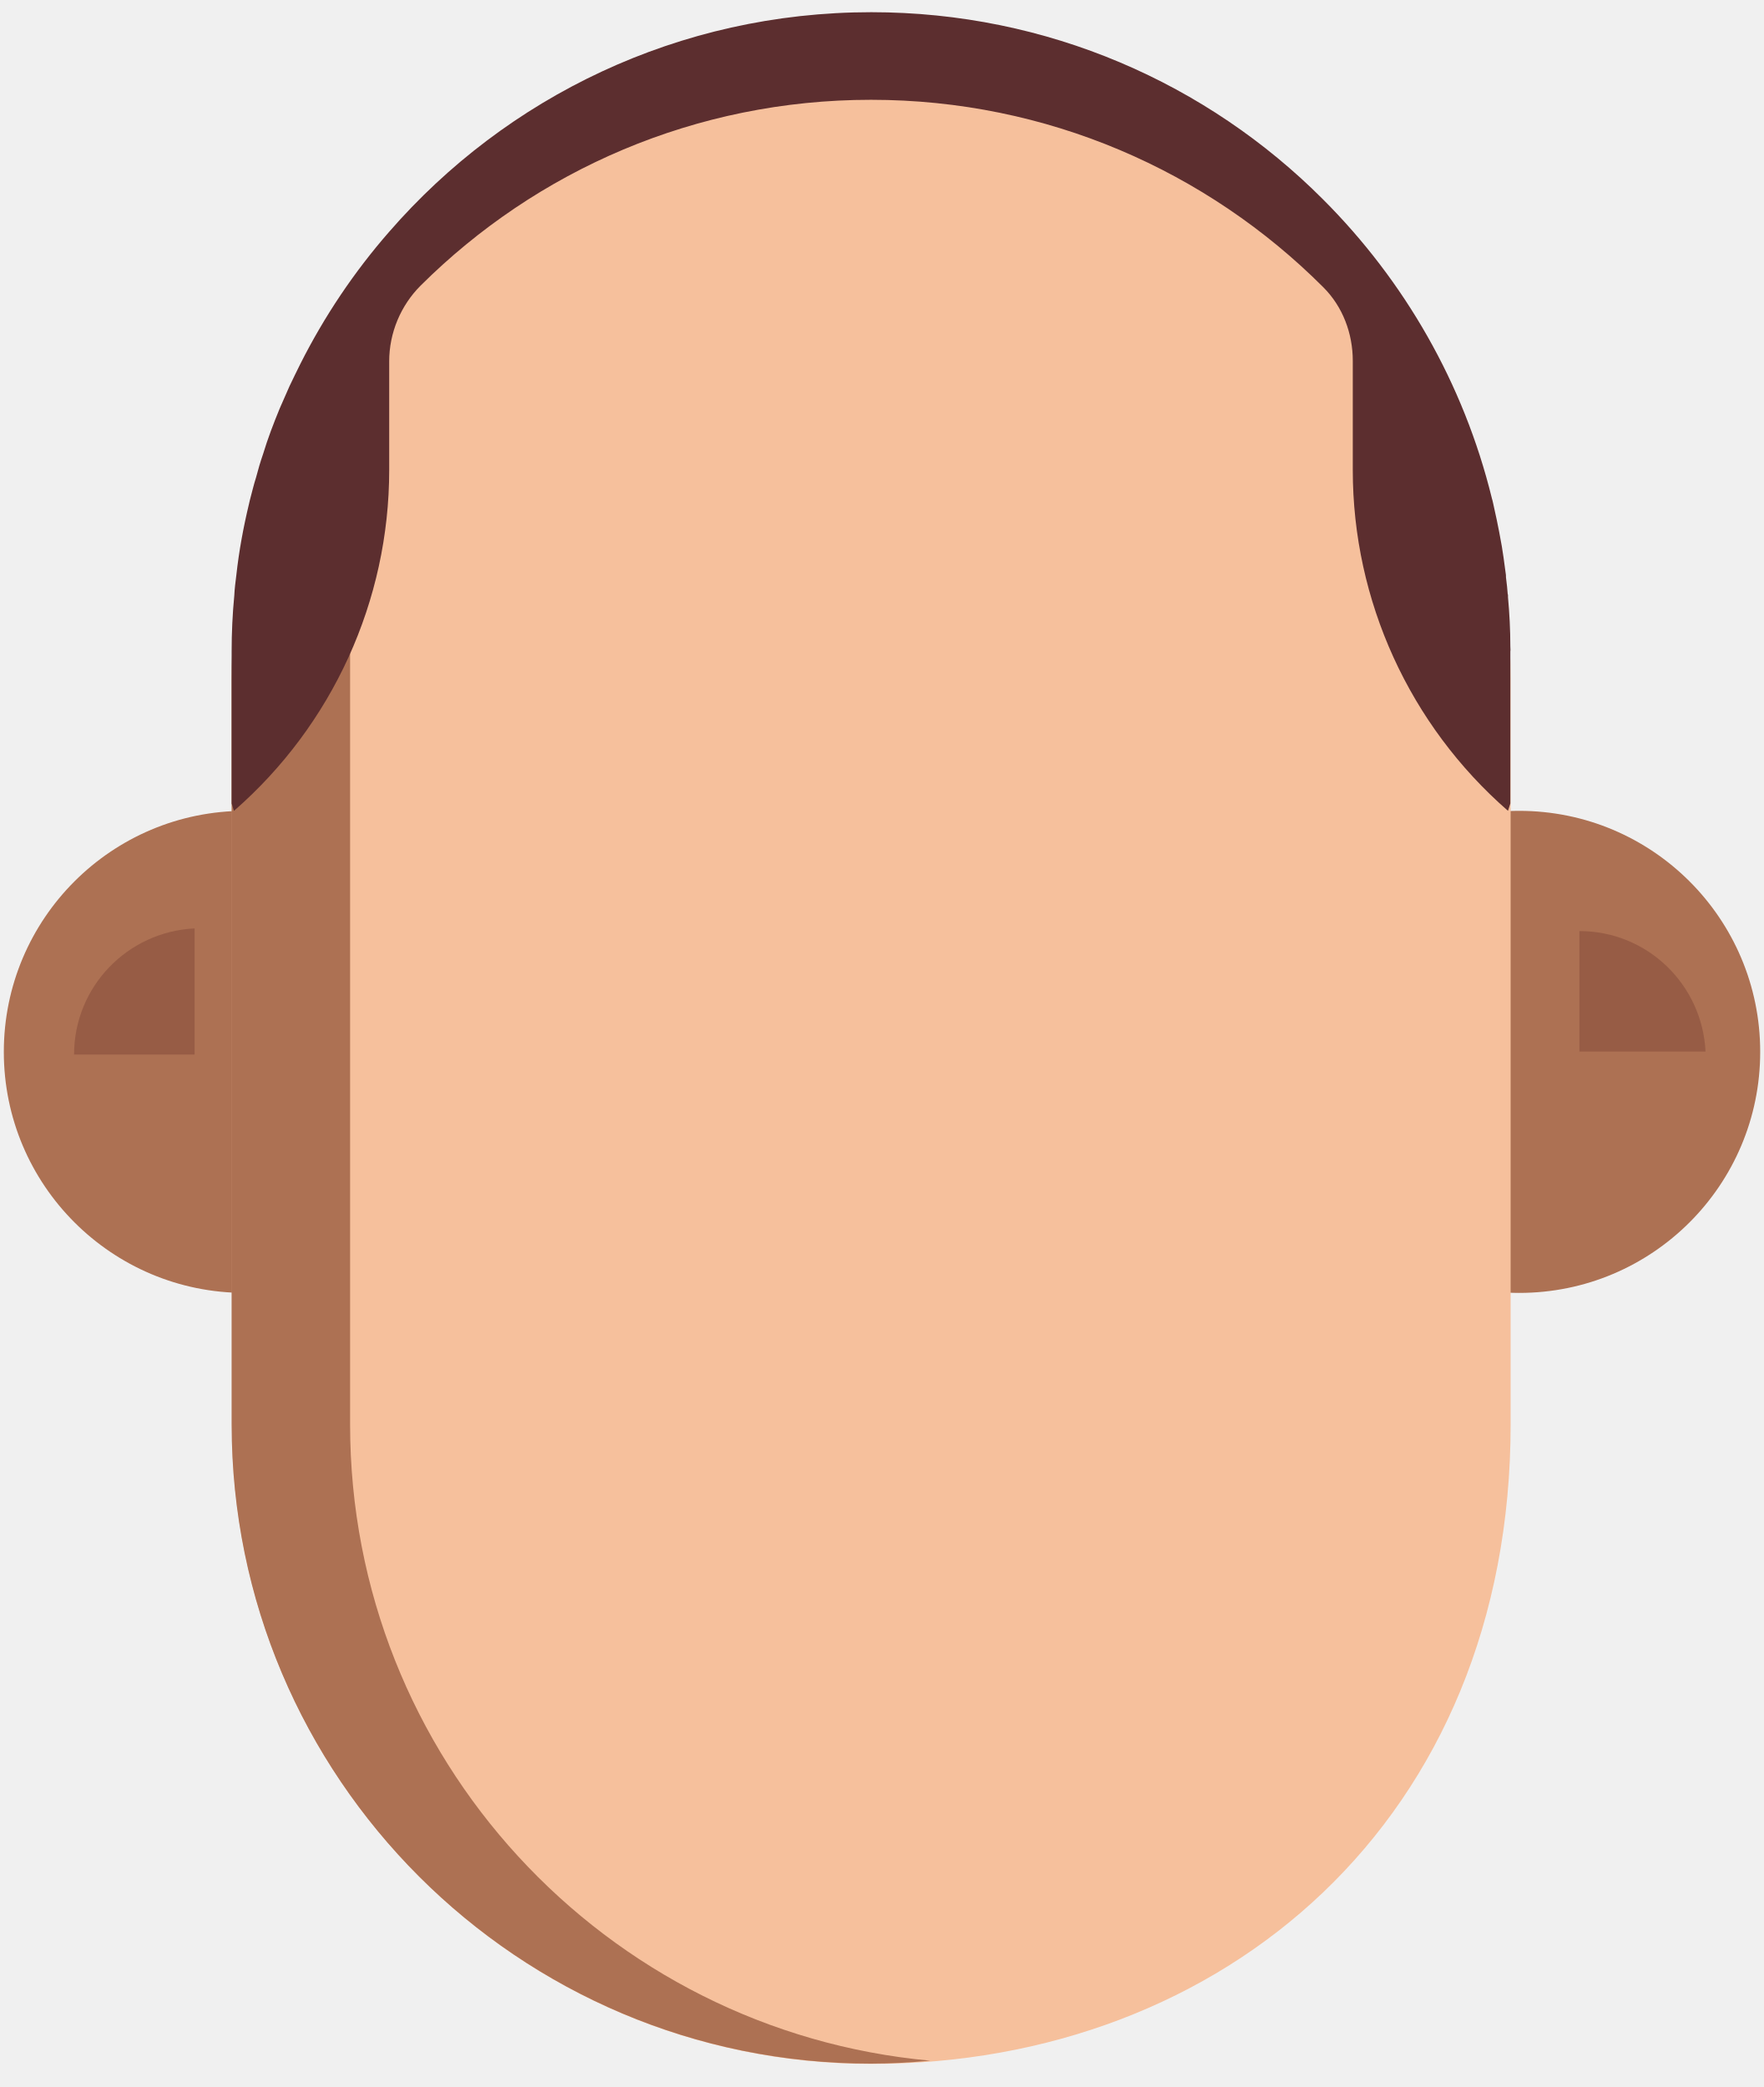
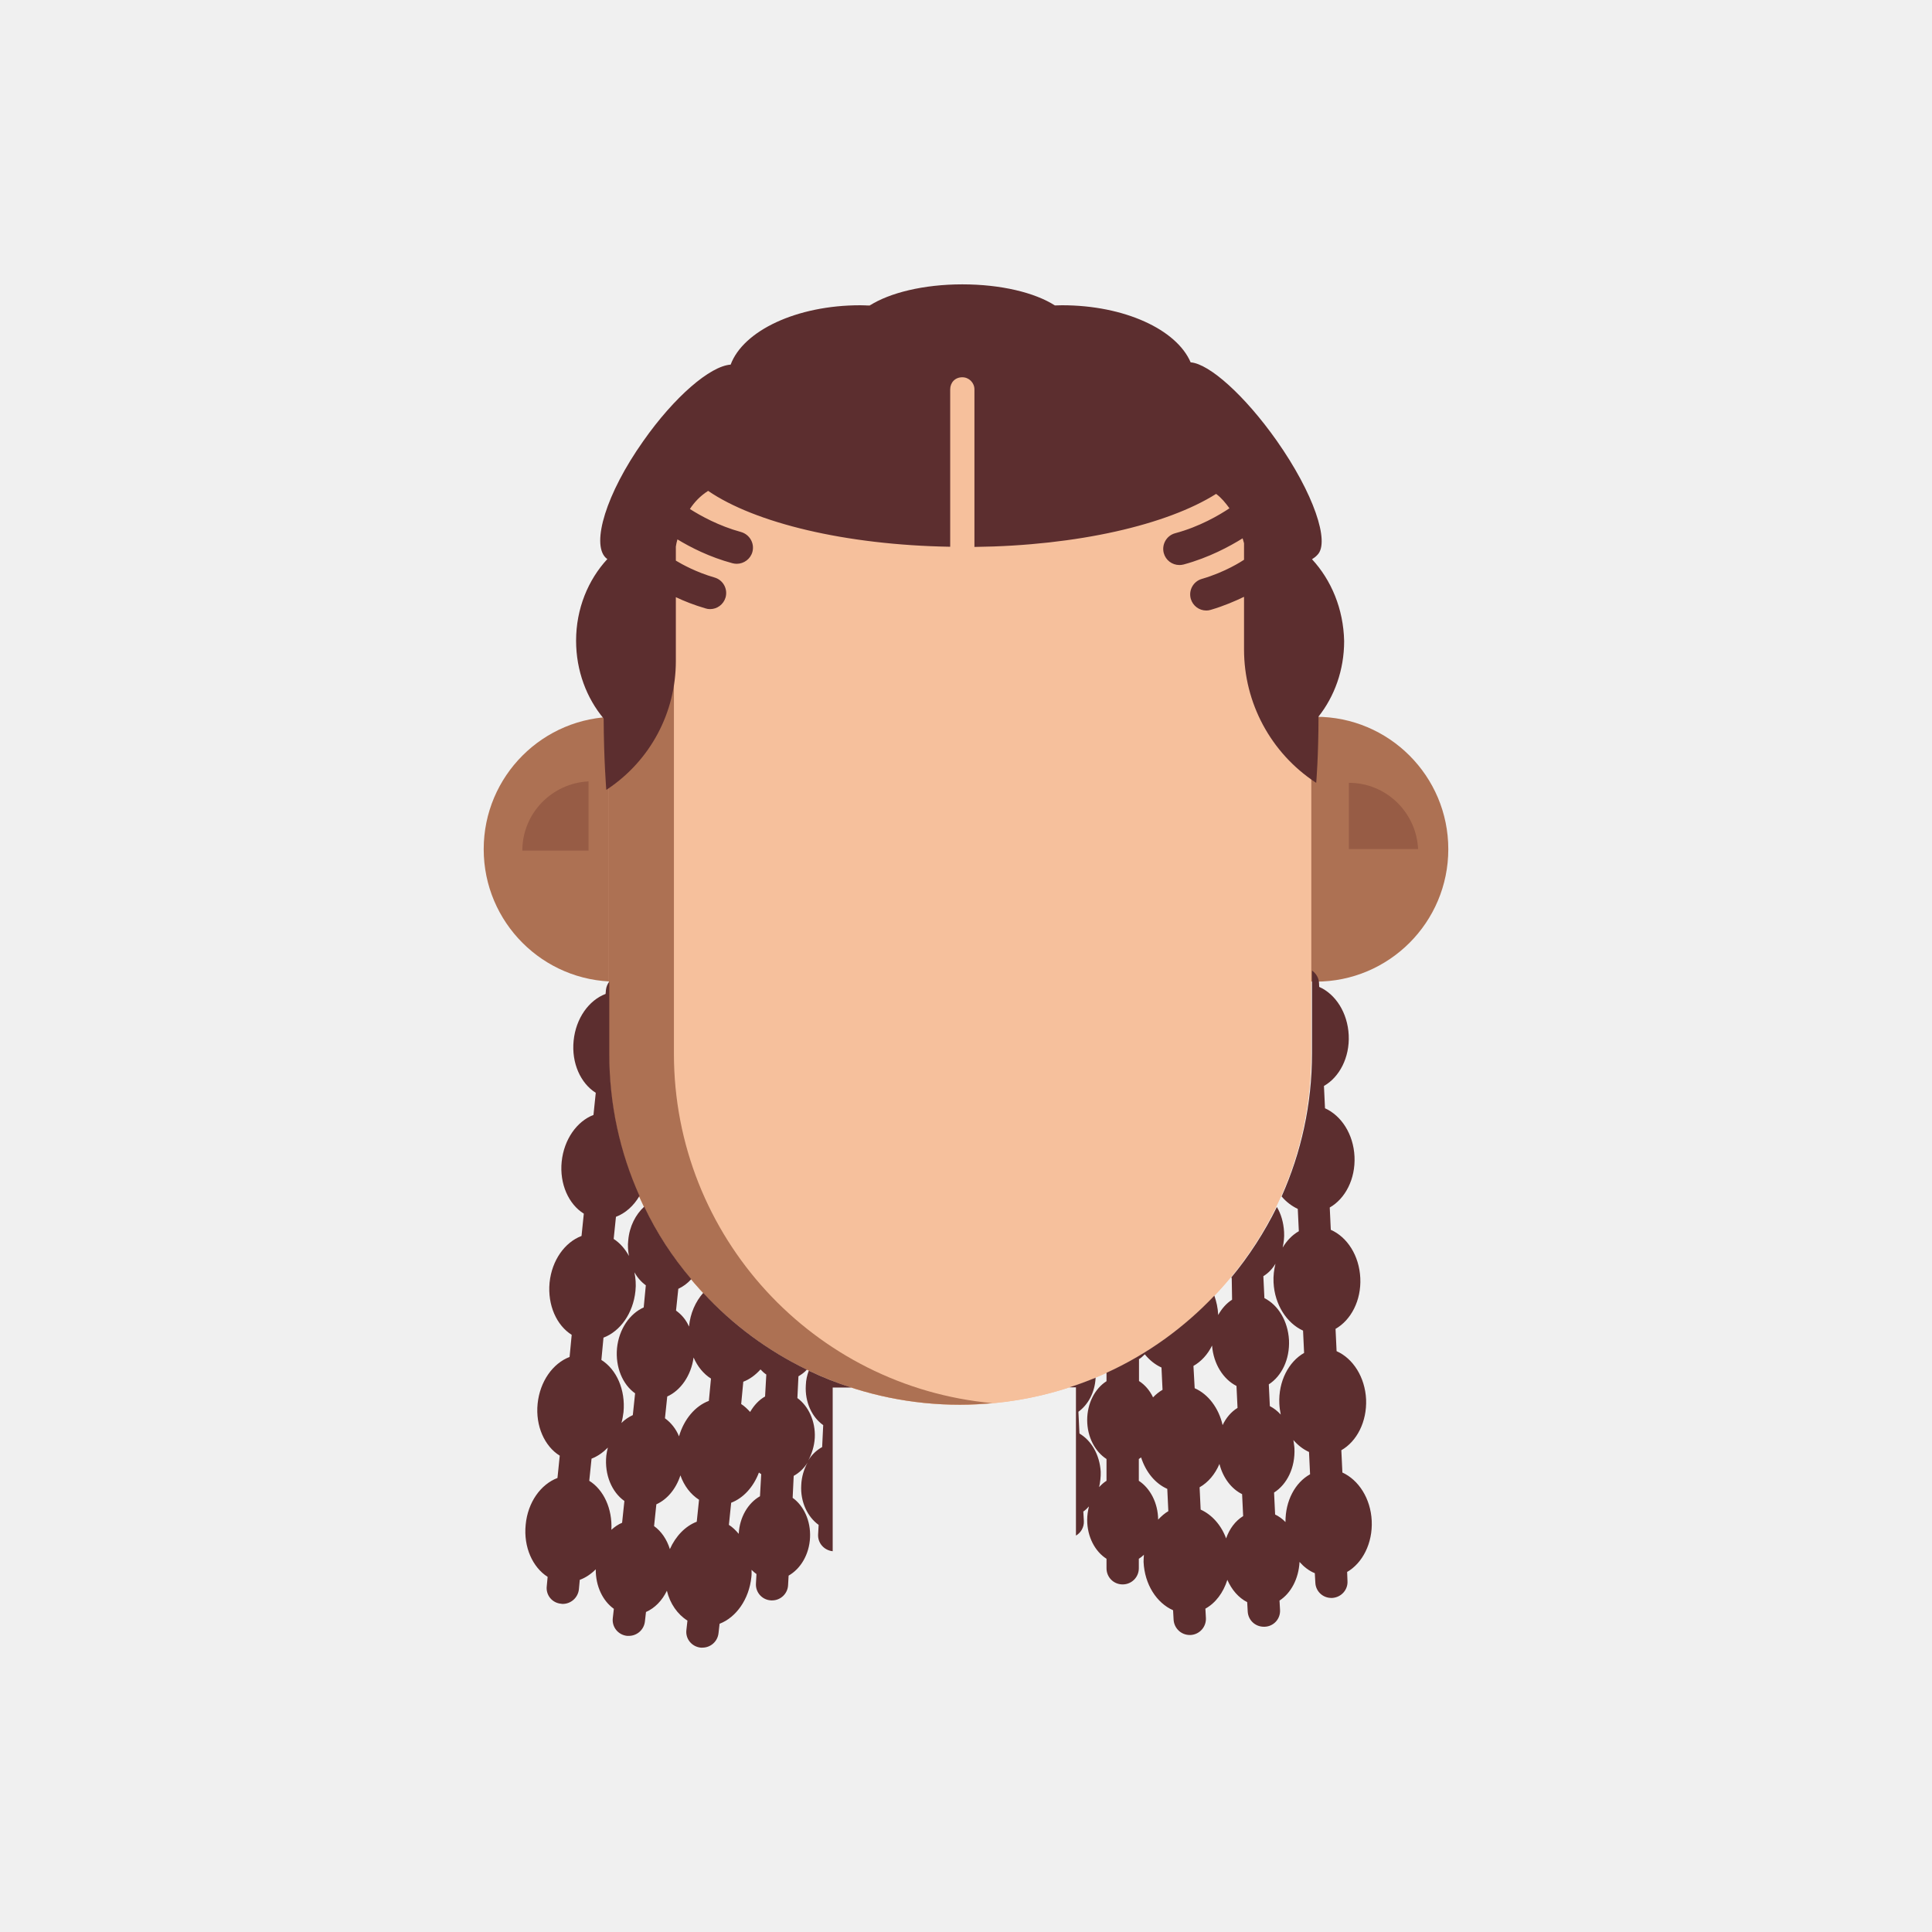
- <svg xmlns="http://www.w3.org/2000/svg" width="60" height="71" viewBox="0 0 60 71" fill="none">
-   <g id="hair-5" clip-path="url(#clip0_215_100)">
-     <g id="Group">
-       <g id="face">
-         <g id="Group_2">
-           <g id="Group_3">
-             <g id="Group_4">
-               <path id="Vector" d="M8.33 43.985C12.859 43.985 16.53 40.314 16.53 35.785C16.53 31.256 12.859 27.585 8.33 27.585C3.801 27.585 0.13 31.256 0.13 35.785C0.13 40.314 3.801 43.985 8.33 43.985Z" fill="#AD7153" />
-               <g id="Group_5">
-                 <g id="Group_6">
-                   <path id="Vector_2" d="M6.62 31.585C4.34 31.695 2.52 33.565 2.52 35.875H6.62V31.585Z" fill="#975C45" />
-                 </g>
-               </g>
-             </g>
-             <g id="Group_7">
-               <path id="Vector_3" d="M51.68 43.985C56.209 43.985 59.88 40.314 59.88 35.785C59.88 31.256 56.209 27.585 51.68 27.585C47.151 27.585 43.48 31.256 43.48 35.785C43.48 40.314 47.151 43.985 51.68 43.985Z" fill="#AD7153" />
-               <g id="Group_8">
-                 <path id="Vector_4" d="M58.02 35.775C57.91 33.495 56.04 31.675 53.73 31.675V35.775H58.02Z" fill="#975C45" />
-               </g>
-             </g>
-           </g>
-           <g id="Group_9">
-             <path id="Vector_5" d="M29.64 70.215C17.63 70.215 7.89 60.475 7.89 48.465V23.105C7.89 11.095 17.63 1.355 29.64 1.355C41.65 1.355 51.39 11.095 51.39 23.105V48.455C51.39 61.885 41.65 70.215 29.64 70.215Z" fill="#F6C09C" />
-             <path id="Vector_6" d="M11.91 48.465V10.525C9.38 14.075 7.88 18.415 7.88 23.105V48.455C7.88 60.465 17.62 70.205 29.63 70.205C30.31 70.205 30.98 70.165 31.65 70.105C20.58 69.095 11.91 59.795 11.91 48.465Z" fill="#AD7153" />
-           </g>
-         </g>
-       </g>
-       <path id="Vector_7" d="M51.38 21.995C51.38 21.425 51.35 20.865 51.3 20.315C51.3 20.295 51.3 20.285 51.3 20.265C51.3 20.245 51.3 20.225 51.29 20.205C51.28 20.045 51.26 19.875 51.24 19.715C51.23 19.665 51.23 19.615 51.23 19.565C51.22 19.495 51.21 19.415 51.2 19.345C51.17 19.095 51.13 18.835 51.09 18.585C51.06 18.425 51.03 18.255 51 18.095C50.95 17.825 50.89 17.555 50.83 17.285C50.82 17.235 50.81 17.195 50.8 17.145C50.79 17.095 50.78 17.055 50.77 17.015C50.76 16.995 50.76 16.975 50.75 16.945C49.79 13.035 47.77 9.545 45.01 6.785C41.08 2.845 35.64 0.415 29.64 0.415C23.09 0.415 17.22 3.305 13.24 7.885C12.05 9.245 11.03 10.765 10.21 12.395C10.09 12.635 9.97 12.885 9.85 13.135L9.52 13.885C9.31 14.395 9.11 14.915 8.95 15.445C8.86 15.705 8.78 15.975 8.71 16.245C8.63 16.495 8.57 16.755 8.5 17.015C8.49 17.055 8.48 17.095 8.47 17.145C8.28 17.935 8.13 18.745 8.04 19.565C8.01 19.805 7.98 20.035 7.97 20.265C7.91 20.885 7.88 21.525 7.88 22.165V25.145C7.88 25.115 7.88 25.095 7.88 25.065V27.335L7.96 27.585C11.31 24.665 13.24 20.435 13.24 15.995V12.295C13.24 11.325 13.63 10.395 14.31 9.715C18.24 5.805 23.65 3.395 29.63 3.395C35.63 3.395 41.07 5.825 45.01 9.765L45.02 9.775C45.68 10.435 46.02 11.345 46.02 12.275V15.995C46.02 20.435 47.95 24.665 51.3 27.585L51.38 27.335V22.165C51.39 22.105 51.38 22.055 51.38 21.995Z" fill="#5C2E2F" />
-     </g>
-   </g>
-   <defs>
-     <clipPath id="clip0_215_100">
-       <rect width="59.75" height="69.8" fill="white" transform="translate(0.129883 0.415039)" />
-     </clipPath>
-   </defs>
+ <svg xmlns="http://www.w3.org/2000/svg" width="110" height="110" viewBox="0 0 110 110" fill="none">
+   <path d="M35.08 55.89C39.244 55.89 42.62 52.514 42.62 48.35C42.62 44.186 39.244 40.81 35.08 40.81C30.916 40.81 27.54 44.186 27.54 48.35C27.54 52.514 30.916 55.89 35.08 55.89Z" fill="#AD7153" />
+   <path d="M33.51 44.49C31.42 44.59 29.74 46.31 29.74 48.43H33.51V44.49Z" fill="#975C45" />
+   <path d="M74.92 55.89C79.084 55.89 82.46 52.514 82.46 48.35C82.46 44.186 79.084 40.81 74.92 40.81C70.756 40.81 67.38 44.186 67.38 48.35C67.38 52.514 70.756 55.89 74.92 55.89Z" fill="#AD7153" />
+   <path d="M80.74 48.34C80.64 46.25 78.92 44.57 76.8 44.57V48.34H80.74Z" fill="#975C45" />
+   <path d="M54.66 79.98C43.62 79.98 34.67 71.03 34.67 59.99V36.7C34.67 25.66 43.62 16.71 54.66 16.71C65.7 16.71 74.65 25.66 74.65 36.7V60C74.65 71.04 65.7 79.98 54.66 79.98Z" fill="#F6C09C" />
+   <path d="M54.66 79.98C43.62 79.98 34.67 71.03 34.67 59.99V36.7C34.67 25.66 43.62 16.71 54.66 16.71C65.7 16.71 74.65 25.66 74.65 36.7V60C74.65 71.04 65.7 79.98 54.66 79.98Z" fill="#F6C09C" />
+   <path d="M37.39 67.06L37.26 68.3C37.05 68.4 36.84 68.53 36.66 68.7C36.56 68.5 36.47 68.3 36.38 68.08C36.63 67.66 36.79 67.16 36.85 66.62C36.86 66.58 36.85 66.55 36.86 66.51C37.02 66.74 37.19 66.91 37.39 67.06Z" fill="#F6C09C" />
+   <path d="M46.24 77.59C46.17 77.73 46.09 77.88 46.05 78.04C46.01 78.02 45.97 78 45.93 77.98C46.05 77.87 46.15 77.73 46.24 77.59Z" fill="#F6C09C" />
+   <path d="M38.37 59.99V25.13C36.05 28.4 34.67 32.38 34.67 36.69V59.99C34.67 71.03 43.62 79.98 54.66 79.98C55.29 79.98 55.9 79.94 56.51 79.89C46.34 78.96 38.37 70.41 38.37 59.99Z" fill="#AD7153" />
+   <path d="M46.05 78.04C45.95 78.3 45.89 78.57 45.88 78.87C45.82 79.84 46.24 80.7 46.87 81.14L46.81 82.39C46.5 82.56 46.22 82.82 46.02 83.15C46.22 82.78 46.36 82.35 46.39 81.87C46.44 80.91 46.02 80.05 45.4 79.6L45.46 78.36C45.63 78.26 45.8 78.14 45.94 77.98C43.71 76.9 41.7 75.41 40.04 73.61C39.6 74.11 39.3 74.77 39.23 75.53C39.06 75.14 38.8 74.84 38.49 74.62L38.62 73.38C38.9 73.25 39.14 73.07 39.36 72.83C38.29 71.57 37.39 70.19 36.68 68.7C36.19 69.15 35.84 69.82 35.77 70.61C35.73 70.92 35.76 71.23 35.81 71.51C35.59 71.11 35.3 70.77 34.94 70.54L35.07 69.28C35.6 69.08 36.08 68.66 36.41 68.09C35.3 65.62 34.69 62.88 34.69 59.99V55.89C34.59 56.02 34.52 56.18 34.5 56.36L34.48 56.59C33.53 56.95 32.79 57.97 32.66 59.25C32.53 60.53 33.06 61.68 33.92 62.22L33.79 63.48C32.85 63.84 32.11 64.87 31.98 66.14C31.85 67.41 32.38 68.57 33.24 69.1L33.11 70.37C32.16 70.73 31.42 71.75 31.29 73.03C31.17 74.31 31.69 75.46 32.55 76L32.43 77.26C31.48 77.62 30.74 78.65 30.61 79.92C30.48 81.19 31.01 82.35 31.87 82.88L31.74 84.15C30.79 84.51 30.05 85.53 29.93 86.81C29.8 88.09 30.33 89.24 31.18 89.78L31.13 90.31C31.07 90.82 31.44 91.27 31.95 91.31C31.99 91.32 32.01 91.32 32.04 91.32C32.51 91.32 32.91 90.96 32.96 90.49L33.01 89.95C33.34 89.83 33.65 89.62 33.92 89.35C33.91 90.31 34.32 91.15 34.95 91.6L34.89 92.13C34.83 92.64 35.2 93.09 35.71 93.14H35.8C36.27 93.14 36.67 92.79 36.72 92.31L36.78 91.78C37.28 91.56 37.7 91.13 37.97 90.57C38.15 91.31 38.58 91.92 39.14 92.27L39.08 92.81C39.02 93.31 39.39 93.76 39.9 93.81H39.99C40.46 93.81 40.86 93.46 40.91 92.98L40.97 92.45C41.91 92.09 42.65 91.06 42.78 89.79C42.8 89.64 42.79 89.51 42.79 89.38C42.88 89.47 42.97 89.55 43.07 89.62L43.04 90.16C43.01 90.67 43.4 91.1 43.91 91.12H43.96C44.45 91.12 44.85 90.73 44.87 90.25L44.9 89.71C45.58 89.32 46.07 88.52 46.12 87.55C46.17 86.58 45.75 85.72 45.13 85.28L45.19 84.03C45.5 83.86 45.78 83.6 45.98 83.27C45.78 83.64 45.64 84.07 45.62 84.55C45.56 85.51 45.98 86.37 46.61 86.82L46.58 87.36C46.55 87.85 46.92 88.27 47.41 88.32V79H48.47C47.62 78.73 46.82 78.41 46.05 78.04ZM35.42 86.7C35.2 86.79 35 86.93 34.81 87.1C34.87 85.9 34.37 84.82 33.55 84.31L33.68 83.05C34.02 82.92 34.33 82.7 34.61 82.42C34.57 82.57 34.54 82.72 34.52 82.88C34.41 83.97 34.84 84.96 35.55 85.46L35.42 86.7ZM36.65 74.44C35.86 74.79 35.24 75.67 35.13 76.76C35.03 77.84 35.45 78.83 36.16 79.33L36.03 80.57C35.79 80.68 35.57 80.83 35.38 81.02C35.44 80.82 35.47 80.62 35.5 80.4C35.62 79.12 35.1 77.97 34.24 77.43L34.36 76.16C35.31 75.8 36.05 74.78 36.18 73.5C36.22 73.13 36.19 72.77 36.12 72.44C36.29 72.74 36.51 72.99 36.77 73.18L36.65 74.44ZM39.67 86.64C39.02 86.89 38.47 87.46 38.14 88.2C37.97 87.65 37.65 87.18 37.24 86.89L37.37 85.65C37.99 85.37 38.49 84.77 38.74 84C38.95 84.6 39.32 85.08 39.8 85.39L39.67 86.64ZM40.36 79.76C39.58 80.05 38.94 80.81 38.66 81.78C38.49 81.35 38.2 81 37.86 80.75L37.99 79.51C38.75 79.17 39.35 78.32 39.49 77.29C39.71 77.8 40.06 78.23 40.48 78.49L40.36 79.76ZM43.27 85.19C42.6 85.57 42.11 86.37 42.06 87.33C41.89 87.13 41.71 86.95 41.5 86.82L41.63 85.56C42.33 85.29 42.9 84.66 43.21 83.84C43.26 83.88 43.29 83.9 43.34 83.93L43.27 85.19ZM43.56 79.51C43.22 79.7 42.93 80.01 42.71 80.39C42.55 80.22 42.39 80.06 42.2 79.94L42.32 78.67C42.69 78.53 43.02 78.28 43.3 77.97C43.4 78.08 43.51 78.18 43.63 78.26L43.56 79.51Z" fill="#5C2E2F" />
+   <path d="M64.84 77.39C64.96 77.32 65.07 77.22 65.18 77.11C65.45 77.44 65.77 77.7 66.13 77.86L66.19 79.13C66 79.24 65.81 79.39 65.65 79.56C65.46 79.16 65.18 78.84 64.85 78.63V77.39H64.84ZM65.94 86.52C65.93 85.56 65.48 84.73 64.84 84.31V83.07C64.88 83.04 64.92 83.01 64.97 82.98C65.24 83.82 65.78 84.47 66.46 84.77L66.52 86.04C66.31 86.16 66.12 86.33 65.94 86.52ZM67.95 77.77C68.39 77.52 68.76 77.12 69.01 76.61C69.09 77.66 69.65 78.53 70.4 78.91L70.46 80.16C70.1 80.38 69.81 80.72 69.61 81.14C69.39 80.16 68.78 79.37 68.02 79.04L67.95 77.77ZM69.81 87.59C69.53 86.83 69 86.24 68.36 85.95L68.3 84.68C68.79 84.4 69.18 83.94 69.43 83.35C69.63 84.14 70.11 84.77 70.72 85.07L70.78 86.32C70.34 86.59 70 87.04 69.81 87.59ZM72.24 78.82C72.97 78.35 73.44 77.4 73.39 76.3C73.33 75.21 72.77 74.3 71.99 73.91L71.93 72.66C72.21 72.49 72.44 72.25 72.62 71.95C72.54 72.28 72.49 72.64 72.51 73.01C72.57 74.29 73.27 75.34 74.19 75.76L74.25 77.03C73.37 77.53 72.78 78.65 72.84 79.92C72.85 80.13 72.88 80.34 72.92 80.54C72.74 80.34 72.52 80.17 72.3 80.06L72.24 78.82ZM73.19 86.66C73.02 86.48 72.81 86.33 72.6 86.23L72.54 84.98C73.28 84.51 73.75 83.56 73.7 82.46C73.69 82.29 73.66 82.15 73.64 81.99C73.9 82.29 74.2 82.52 74.53 82.67L74.59 83.94C73.74 84.41 73.18 85.45 73.19 86.66ZM78.1 86.59C78.04 85.31 77.35 84.26 76.43 83.84L76.37 82.57C77.25 82.07 77.83 80.95 77.78 79.68C77.72 78.4 77.03 77.34 76.1 76.93L76.04 75.66C76.92 75.16 77.51 74.04 77.45 72.77C77.39 71.48 76.7 70.43 75.77 70.02L75.71 68.75C76.59 68.25 77.18 67.13 77.12 65.85C77.06 64.57 76.37 63.52 75.44 63.1L75.38 61.83C76.26 61.33 76.85 60.21 76.79 58.94C76.73 57.66 76.04 56.6 75.11 56.19L75.1 55.97C75.09 55.68 74.93 55.42 74.7 55.26V59.98C74.7 62.88 74.08 65.63 72.97 68.12C73.23 68.43 73.55 68.67 73.89 68.83L73.95 70.1C73.58 70.31 73.27 70.63 73.03 71.03C73.09 70.75 73.13 70.45 73.11 70.14C73.08 69.61 72.94 69.12 72.7 68.72C71.99 70.16 71.12 71.51 70.1 72.74C70.11 72.75 70.12 72.75 70.13 72.76L70.15 74C69.83 74.2 69.56 74.51 69.36 74.87C69.34 74.47 69.26 74.11 69.14 73.77C67.4 75.6 65.33 77.1 63 78.16V78.64C62.35 79.05 61.9 79.89 61.9 80.85C61.9 81.82 62.35 82.65 63 83.07V84.31C62.84 84.41 62.71 84.53 62.58 84.67C62.64 84.39 62.68 84.09 62.67 83.79C62.61 82.82 62.13 82.01 61.46 81.62L61.4 80.38C61.95 79.98 62.34 79.28 62.38 78.44C61.89 78.64 61.39 78.83 60.88 78.99H61.26V87.43C61.54 87.27 61.73 86.95 61.71 86.6L61.68 86.06C61.8 85.98 61.9 85.88 62 85.77C61.94 86.02 61.9 86.27 61.9 86.54C61.9 87.5 62.35 88.34 63 88.75V89.29C63 89.8 63.4 90.21 63.92 90.21C64.43 90.21 64.84 89.8 64.84 89.29V88.75C64.94 88.69 65.04 88.61 65.13 88.52C65.12 88.66 65.11 88.8 65.11 88.93C65.17 90.22 65.86 91.27 66.79 91.68L66.82 92.22C66.85 92.71 67.25 93.09 67.74 93.09H67.79C68.3 93.06 68.68 92.63 68.66 92.13L68.63 91.59C69.21 91.27 69.65 90.68 69.88 89.95C70.13 90.52 70.52 90.97 71.01 91.22L71.04 91.76C71.07 92.25 71.47 92.62 71.96 92.62H72.01C72.52 92.6 72.91 92.17 72.88 91.66L72.85 91.13C73.5 90.71 73.94 89.89 73.99 88.93C74.24 89.21 74.53 89.44 74.86 89.57L74.89 90.11C74.91 90.6 75.31 90.98 75.8 90.98H75.85C76.36 90.95 76.75 90.52 76.72 90.02L76.7 89.5C77.57 89 78.16 87.87 78.1 86.59Z" fill="#5C2E2F" />
+   <path d="M74.7 31.84C74.8 31.78 74.91 31.7 75.01 31.59C75.73 30.87 74.8 28.09 72.69 25.09C70.87 22.51 68.85 20.71 67.79 20.63C66.99 18.76 64.02 17.38 60.47 17.38C60.32 17.38 60.19 17.39 60.06 17.39C58.92 16.66 56.99 16.19 54.79 16.19C52.59 16.19 50.65 16.67 49.51 17.4C49.34 17.39 49.16 17.38 48.98 17.38C45.35 17.38 42.32 18.83 41.6 20.76C40.44 20.84 38.4 22.58 36.62 25.12C34.5 28.12 33.67 30.94 34.48 31.75C34.51 31.78 34.54 31.8 34.58 31.83C33.49 33.01 32.8 34.65 32.8 36.48C32.8 38.19 33.4 39.75 34.37 40.91C34.38 43.3 34.52 44.97 34.52 44.97L34.6 44.92C37.03 43.29 38.48 40.57 38.48 37.64V34C38.94 34.22 39.52 34.45 40.17 34.64C40.26 34.67 40.34 34.68 40.43 34.68C40.83 34.68 41.19 34.42 41.31 34.02C41.45 33.53 41.17 33.02 40.68 32.88C39.64 32.58 38.85 32.14 38.48 31.92V31.12C38.5 30.98 38.53 30.85 38.57 30.71C39.31 31.16 40.4 31.72 41.71 32.07C41.79 32.09 41.87 32.1 41.95 32.1C42.35 32.1 42.73 31.83 42.84 31.42C42.97 30.93 42.68 30.43 42.19 30.29C40.94 29.95 39.89 29.37 39.28 28.98C39.54 28.58 39.88 28.23 40.3 27.96C40.31 27.95 40.31 27.95 40.32 27.95C42.98 29.77 48.12 31.03 54.1 31.13V22.17C54.1 21.79 54.37 21.48 54.79 21.48C55.17 21.48 55.48 21.79 55.48 22.17V31.14C61.37 31.07 66.47 29.87 69.24 28.12C69.55 28.35 69.78 28.64 70 28.94C69.43 29.32 68.3 29.99 66.91 30.36C66.42 30.49 66.13 31 66.26 31.49C66.37 31.9 66.74 32.17 67.15 32.17C67.23 32.17 67.31 32.16 67.39 32.14C68.83 31.75 70.01 31.11 70.75 30.65C70.77 30.74 70.81 30.84 70.83 30.93V31.87C70.71 31.95 69.77 32.57 68.43 32.96C67.94 33.1 67.66 33.61 67.8 34.1C67.92 34.5 68.28 34.76 68.68 34.76C68.77 34.76 68.85 34.75 68.94 34.72C69.69 34.5 70.33 34.22 70.83 33.98V36.98C70.83 40.02 72.35 42.86 74.89 44.54L74.94 44.57C74.94 44.57 75.07 43.04 75.07 40.8C75.98 39.65 76.53 38.15 76.53 36.5C76.49 34.67 75.8 33.03 74.7 31.84Z" fill="#5C2E2F" />
</svg>
